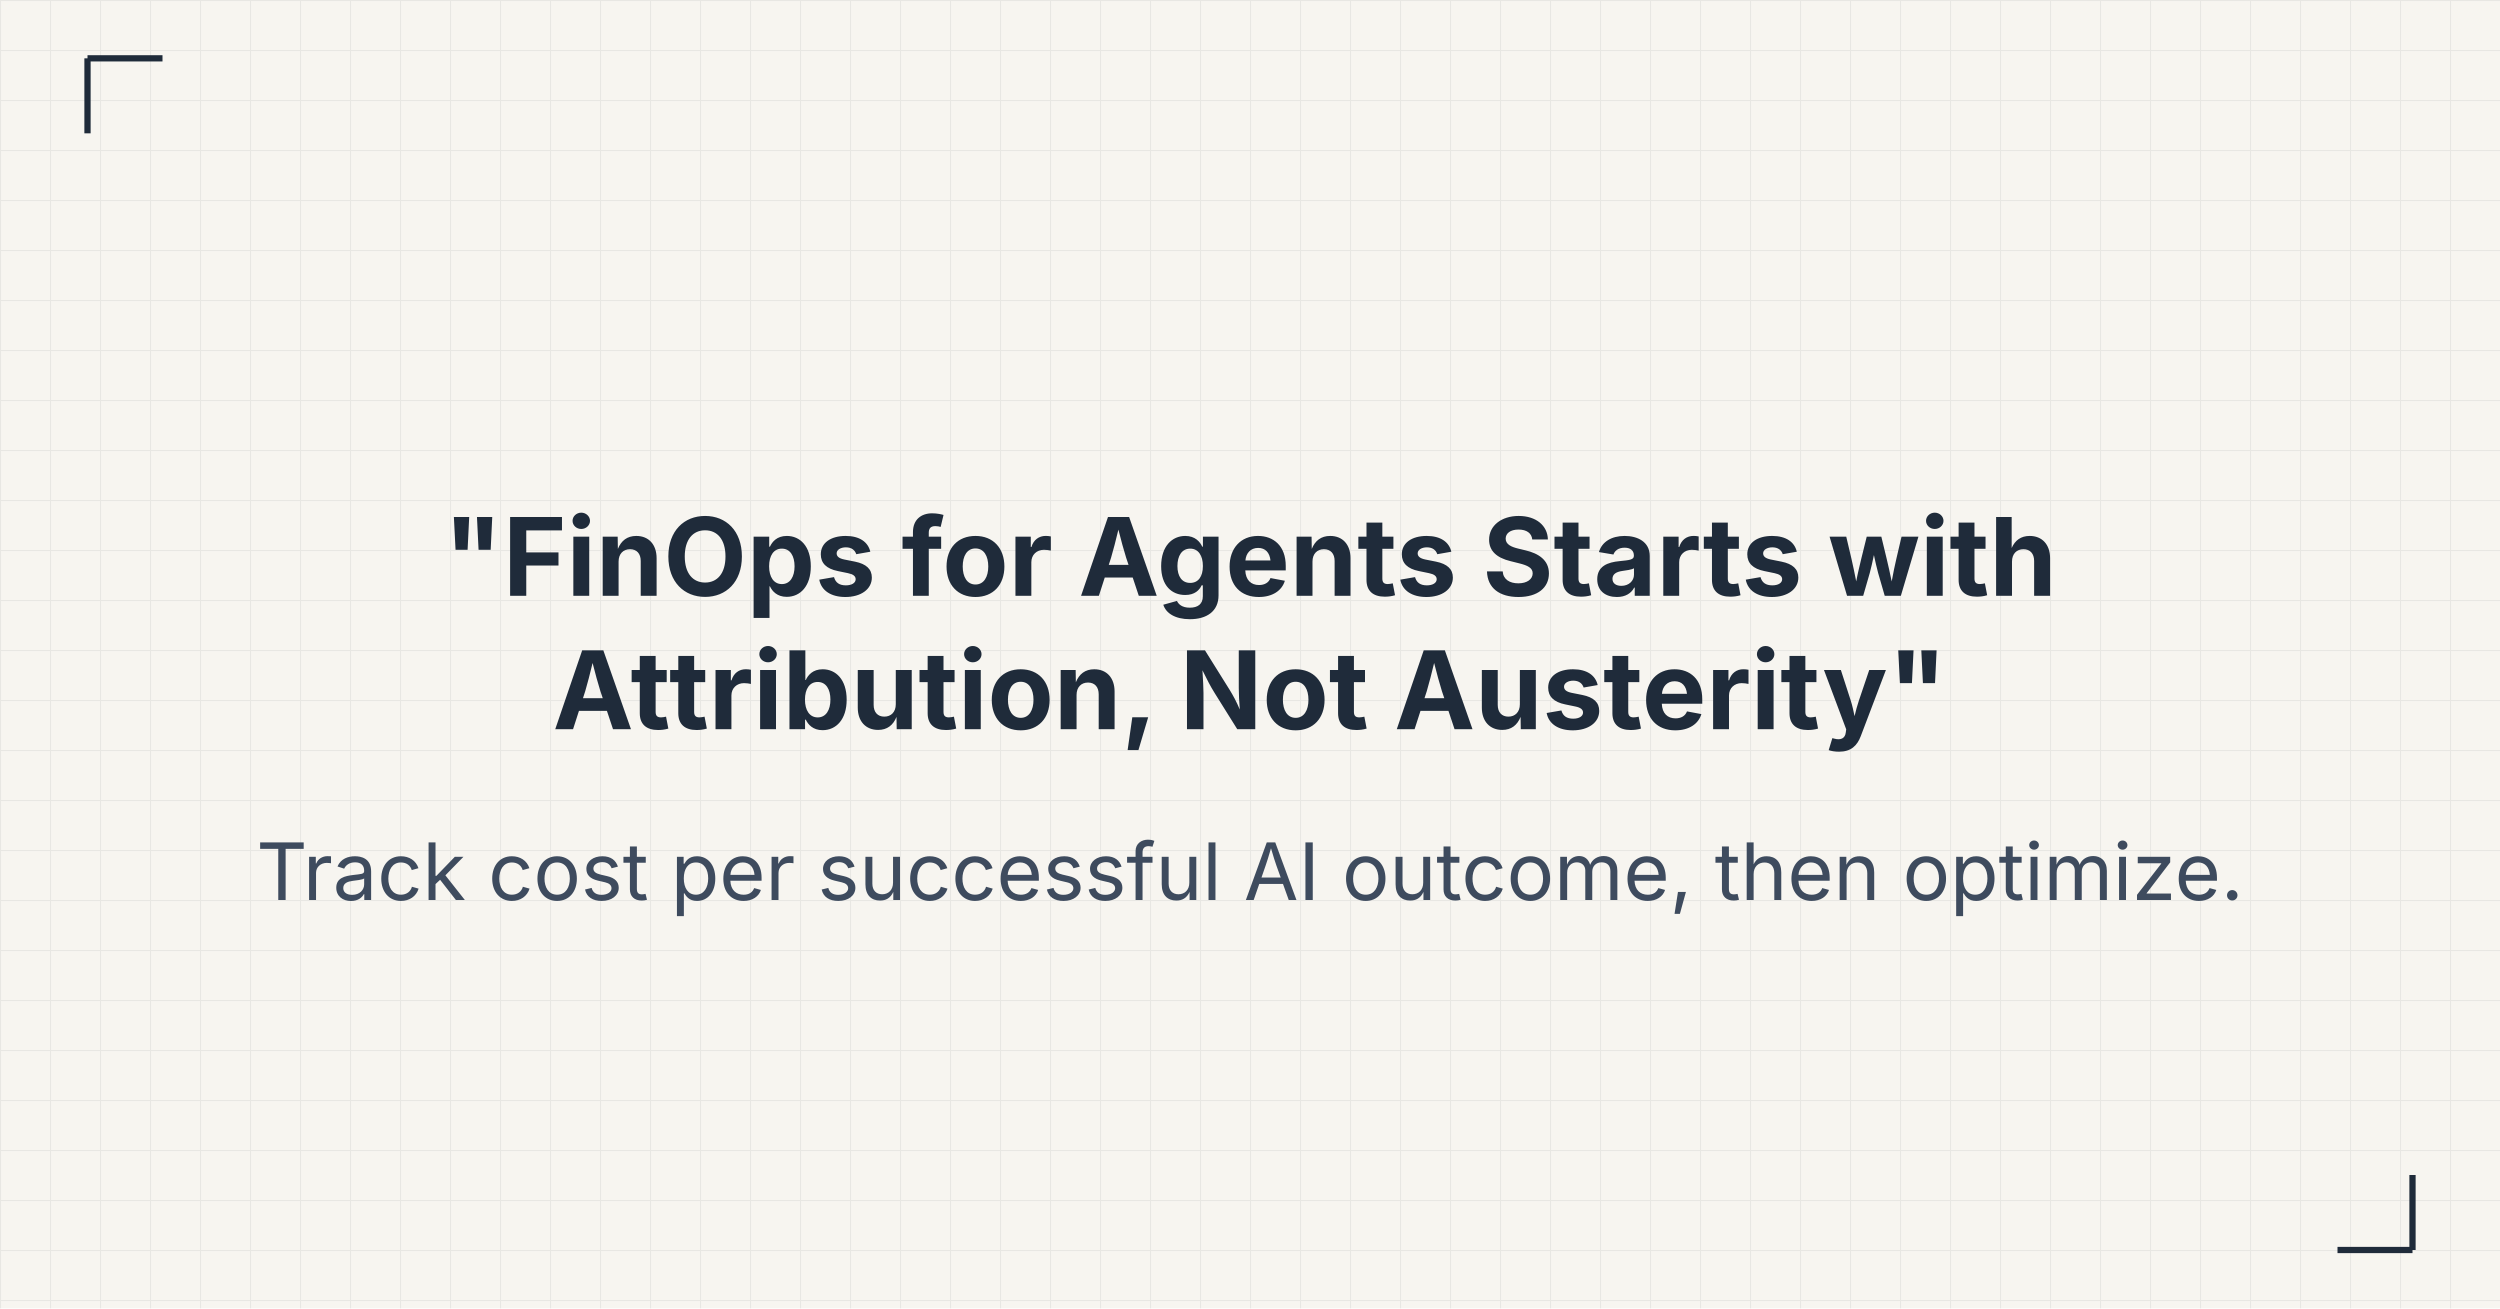
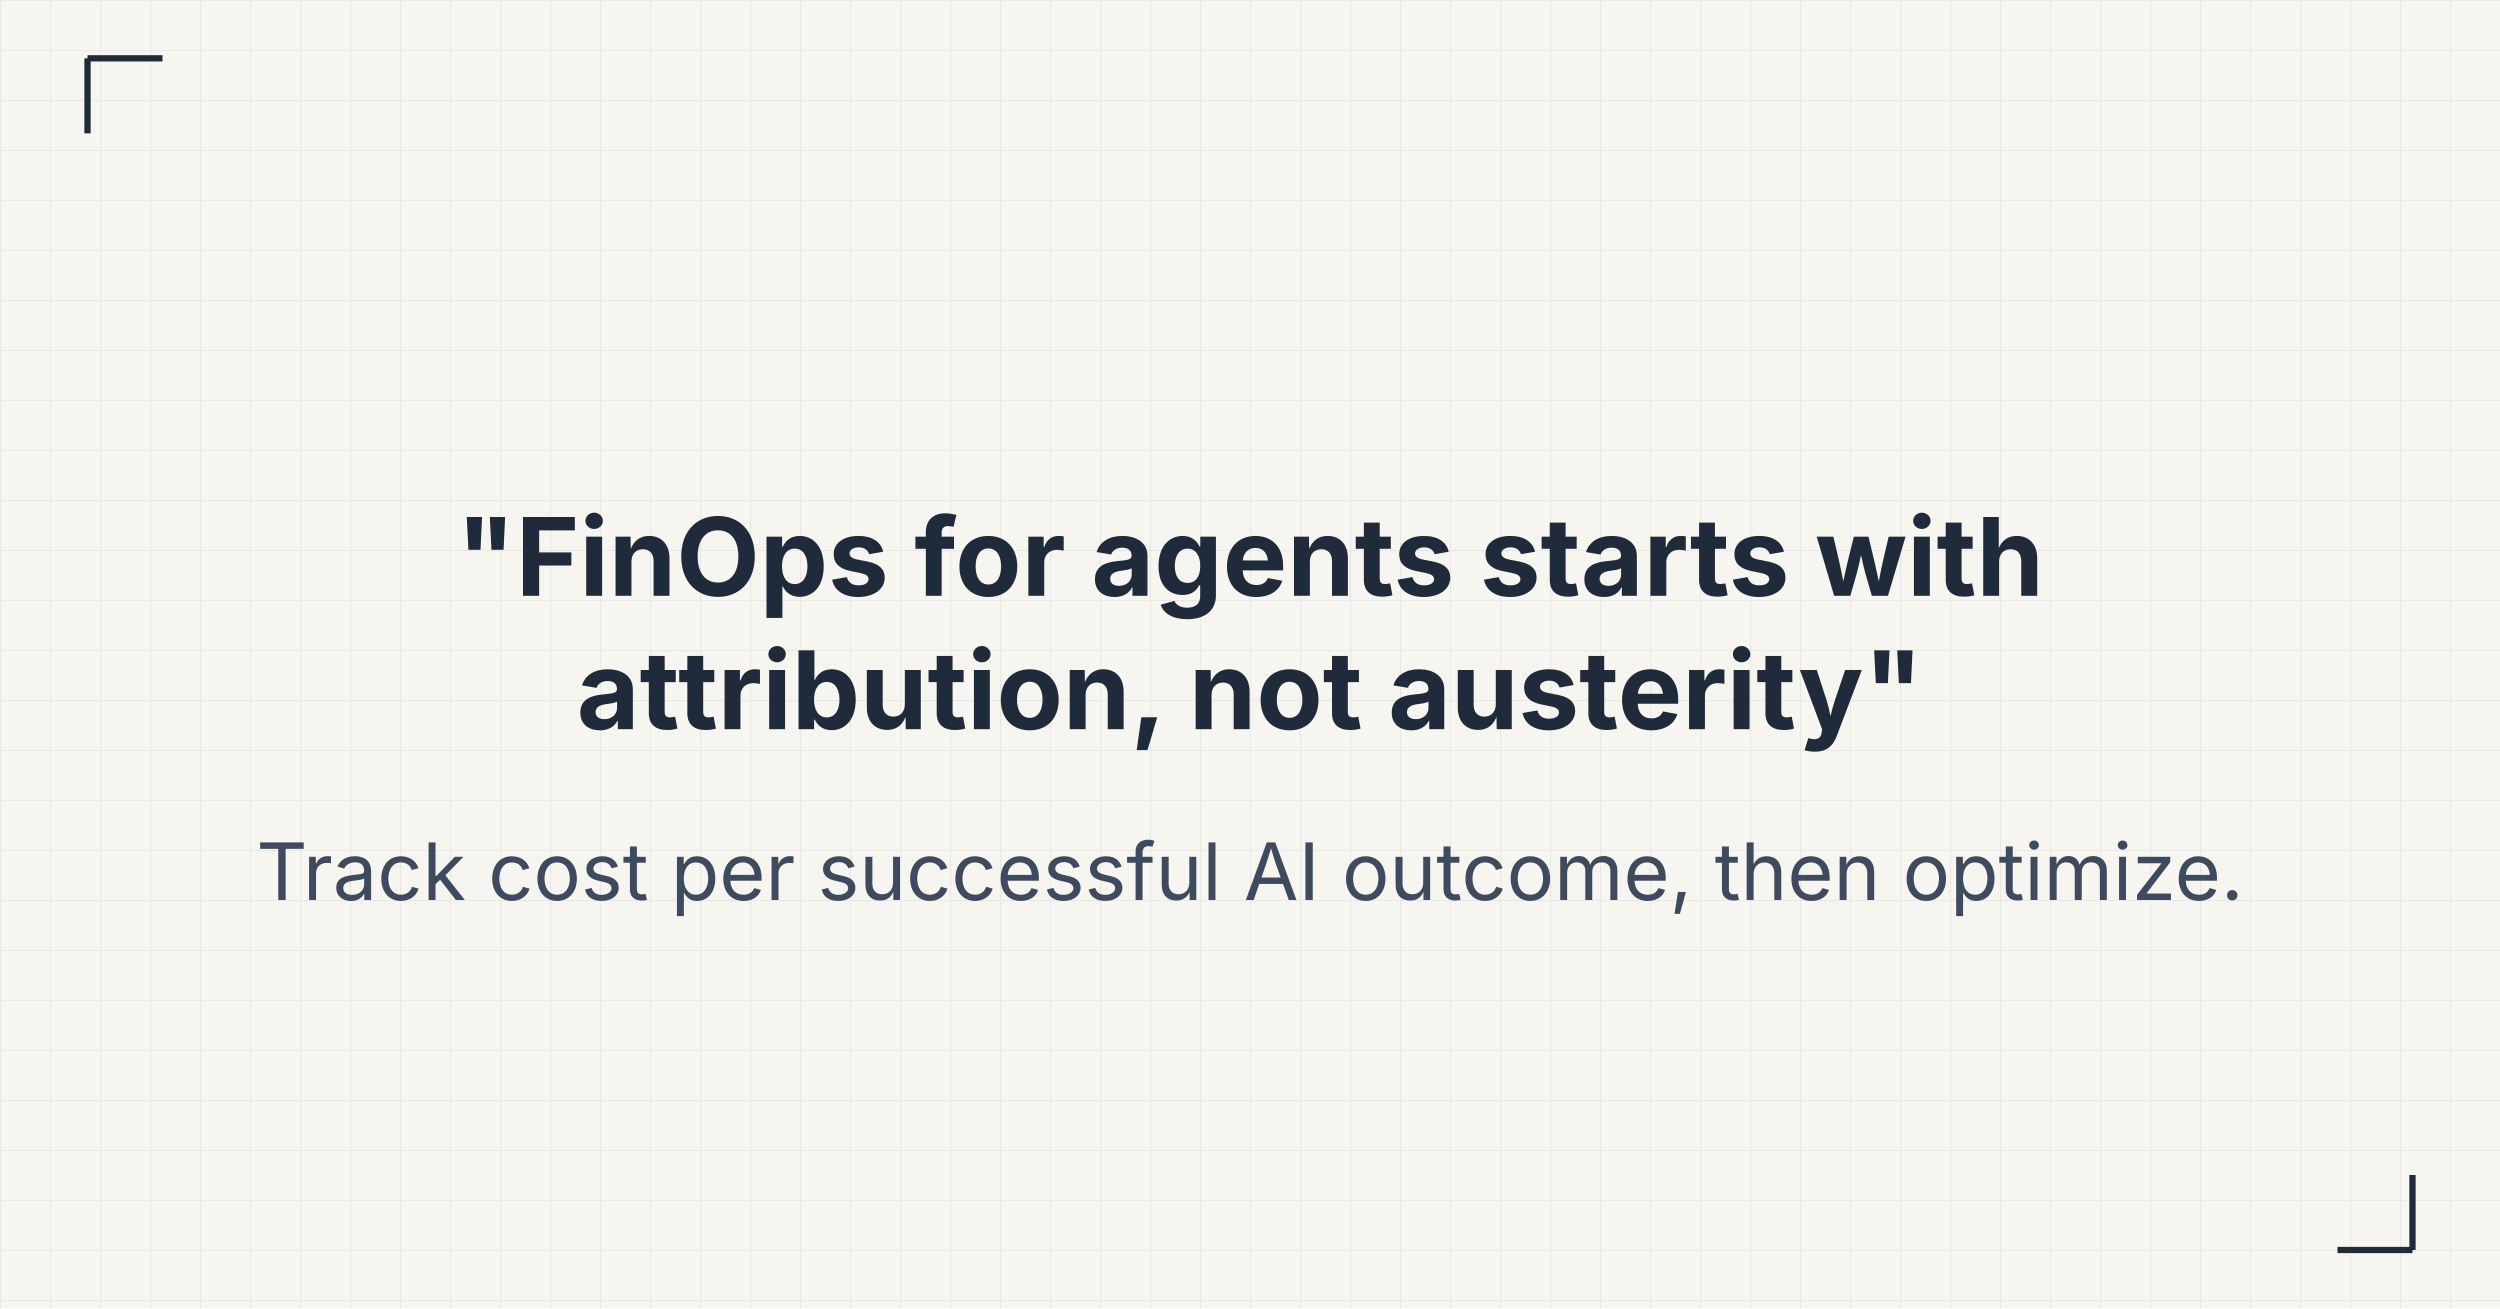
<svg xmlns="http://www.w3.org/2000/svg" width="1200" height="628" viewBox="0 0 1200 628">
  <defs>
    <pattern id="grid" width="24" height="24" patternUnits="userSpaceOnUse">
      <path d="M 24 0 L 0 0 0 24" fill="none" stroke="#e8e7e3" stroke-width="1" />
    </pattern>
  </defs>
  <rect width="1200" height="628" fill="#f7f5f0" />
  <rect width="1200" height="628" fill="url(#grid)" />
  <path d="M42 28 H78 M42 28 V64" stroke="#1f2b3a" stroke-width="3" fill="none" />
  <path d="M1158 600 H1122 M1158 600 V564" stroke="#1f2b3a" stroke-width="3" fill="none" />
  <text x="600" y="286" text-anchor="middle" font-family="Inter, Arial, sans-serif" font-size="52" font-weight="700" fill="#1f2b3a">
-     "FinOps for Agents Starts with
+     "FinOps for agents starts with
  </text>
  <text x="600" y="350" text-anchor="middle" font-family="Inter, Arial, sans-serif" font-size="52" font-weight="700" fill="#1f2b3a">
-     Attribution, Not Austerity"
+     attribution, not austerity"
  </text>
  <text x="600" y="432" text-anchor="middle" font-family="Inter, Arial, sans-serif" font-size="38" fill="#3e4b5e">
    Track cost per successful AI outcome, then optimize.
  </text>
</svg>
